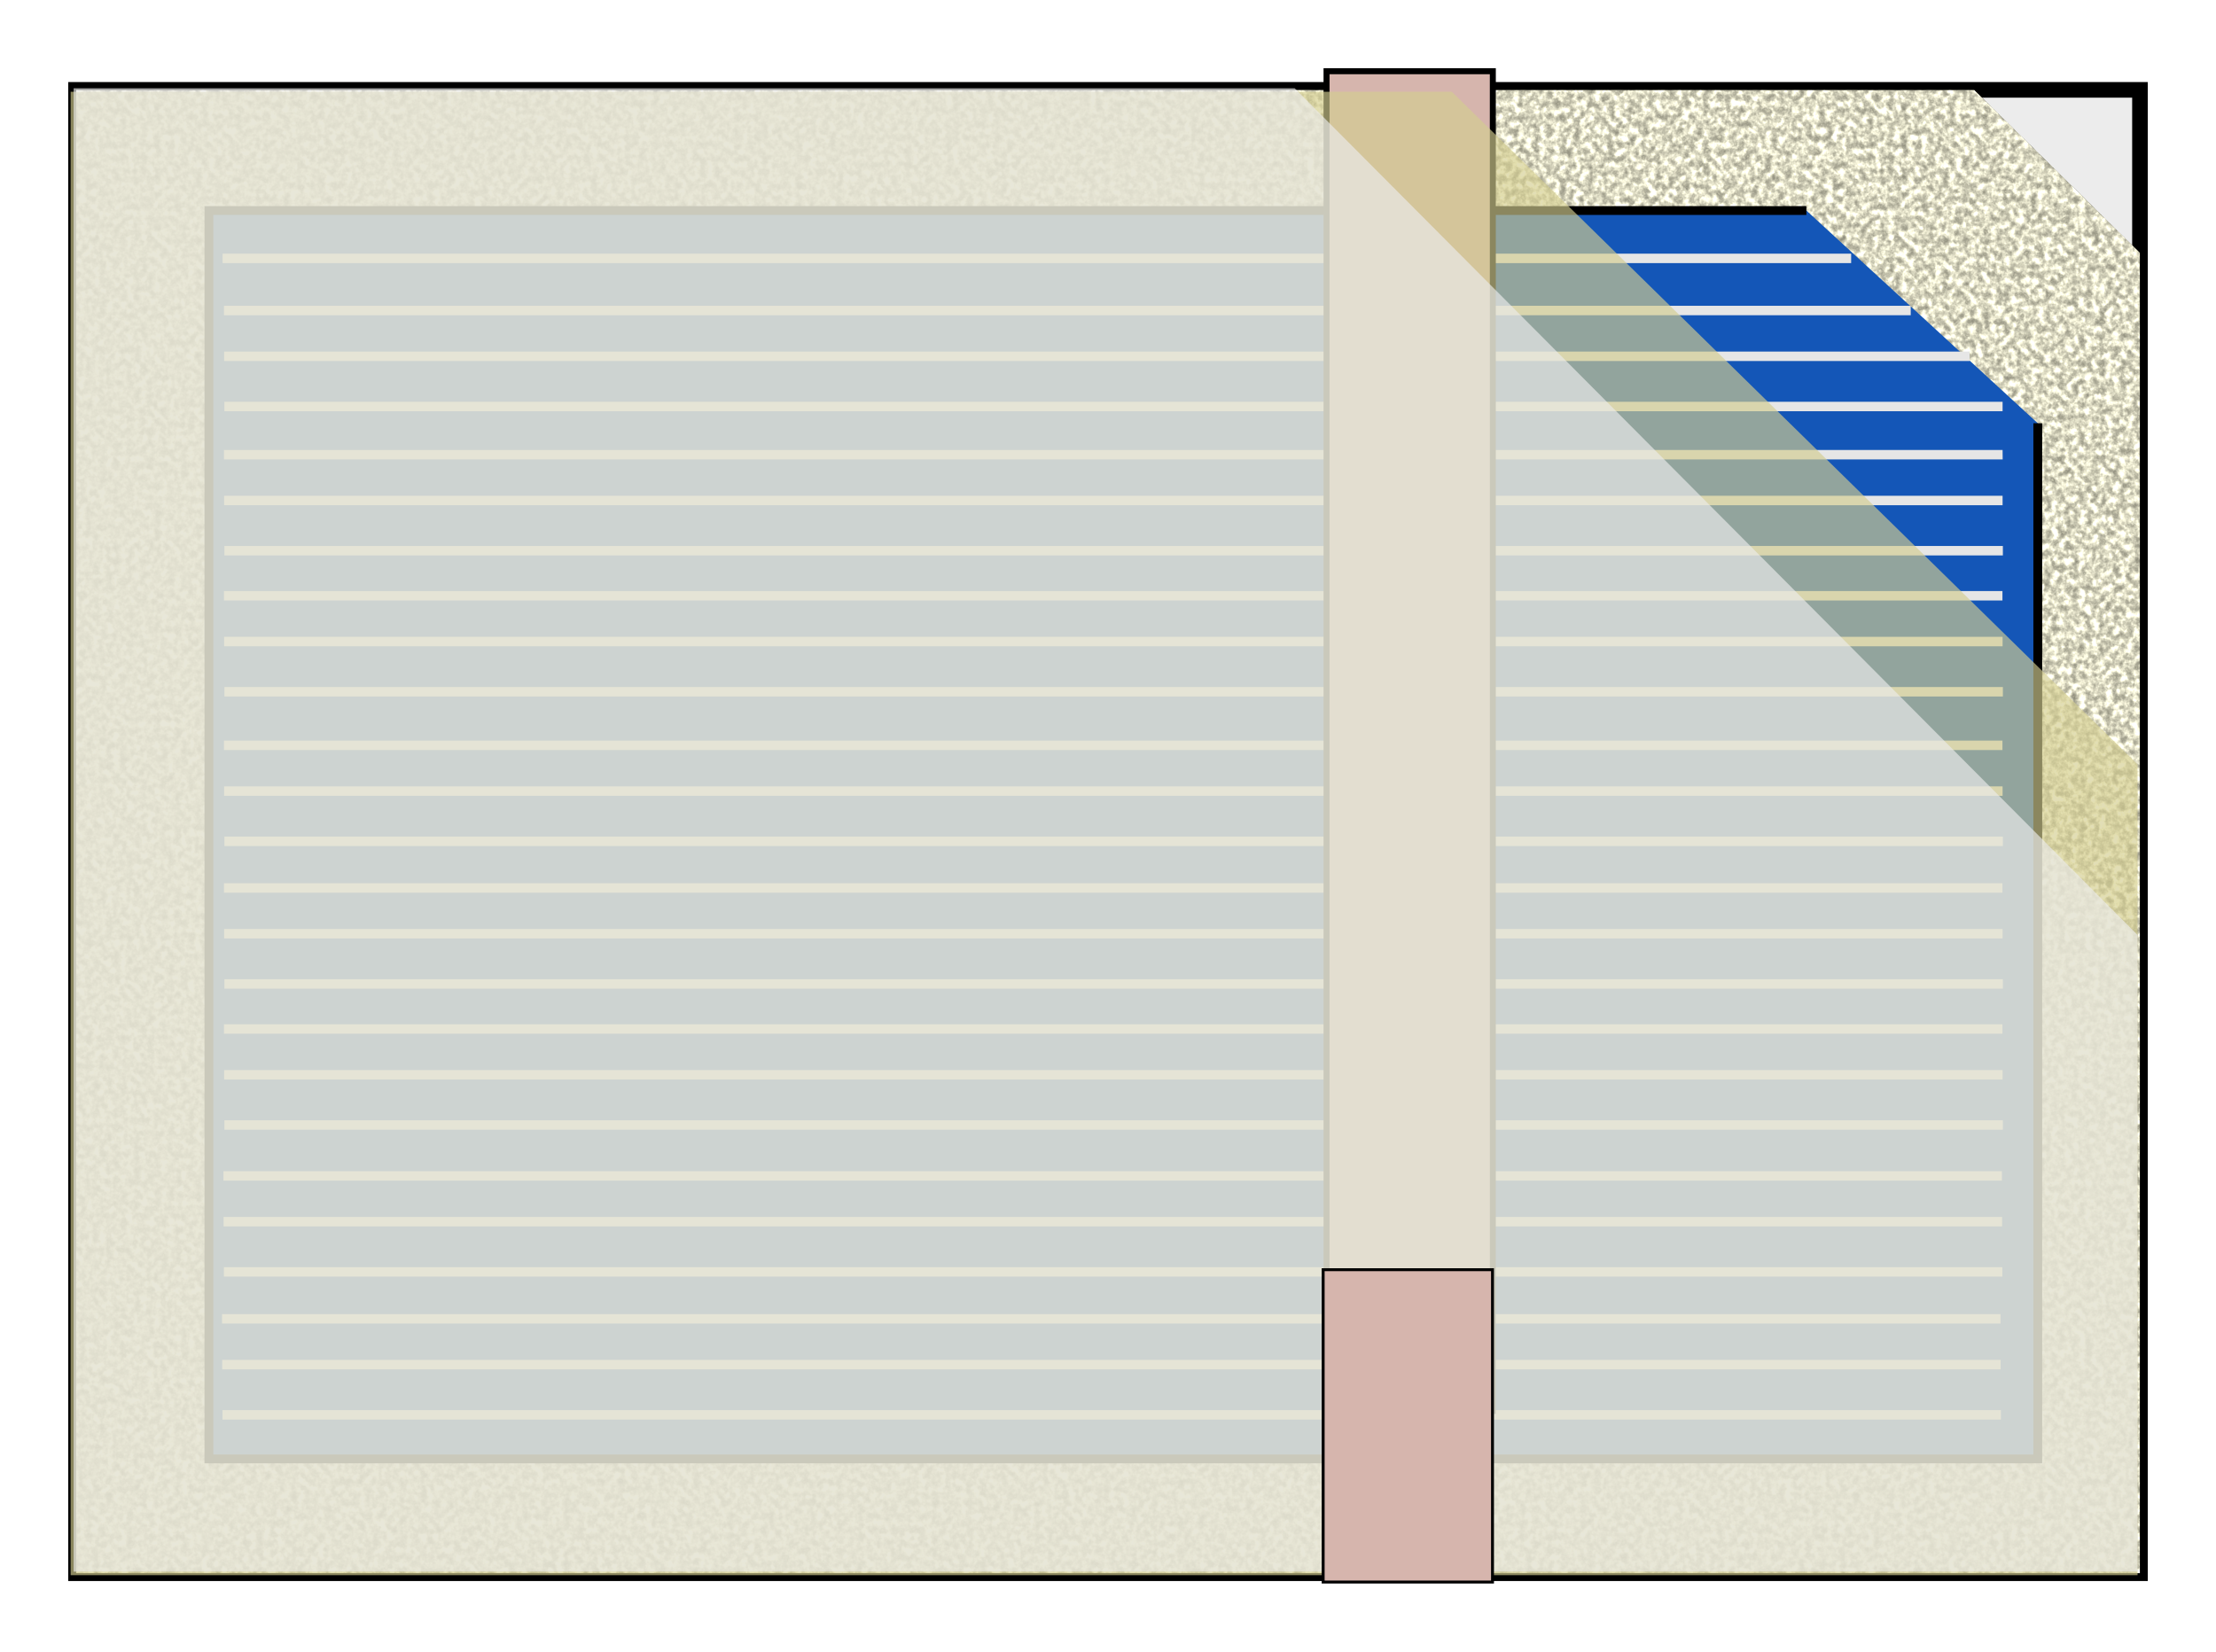
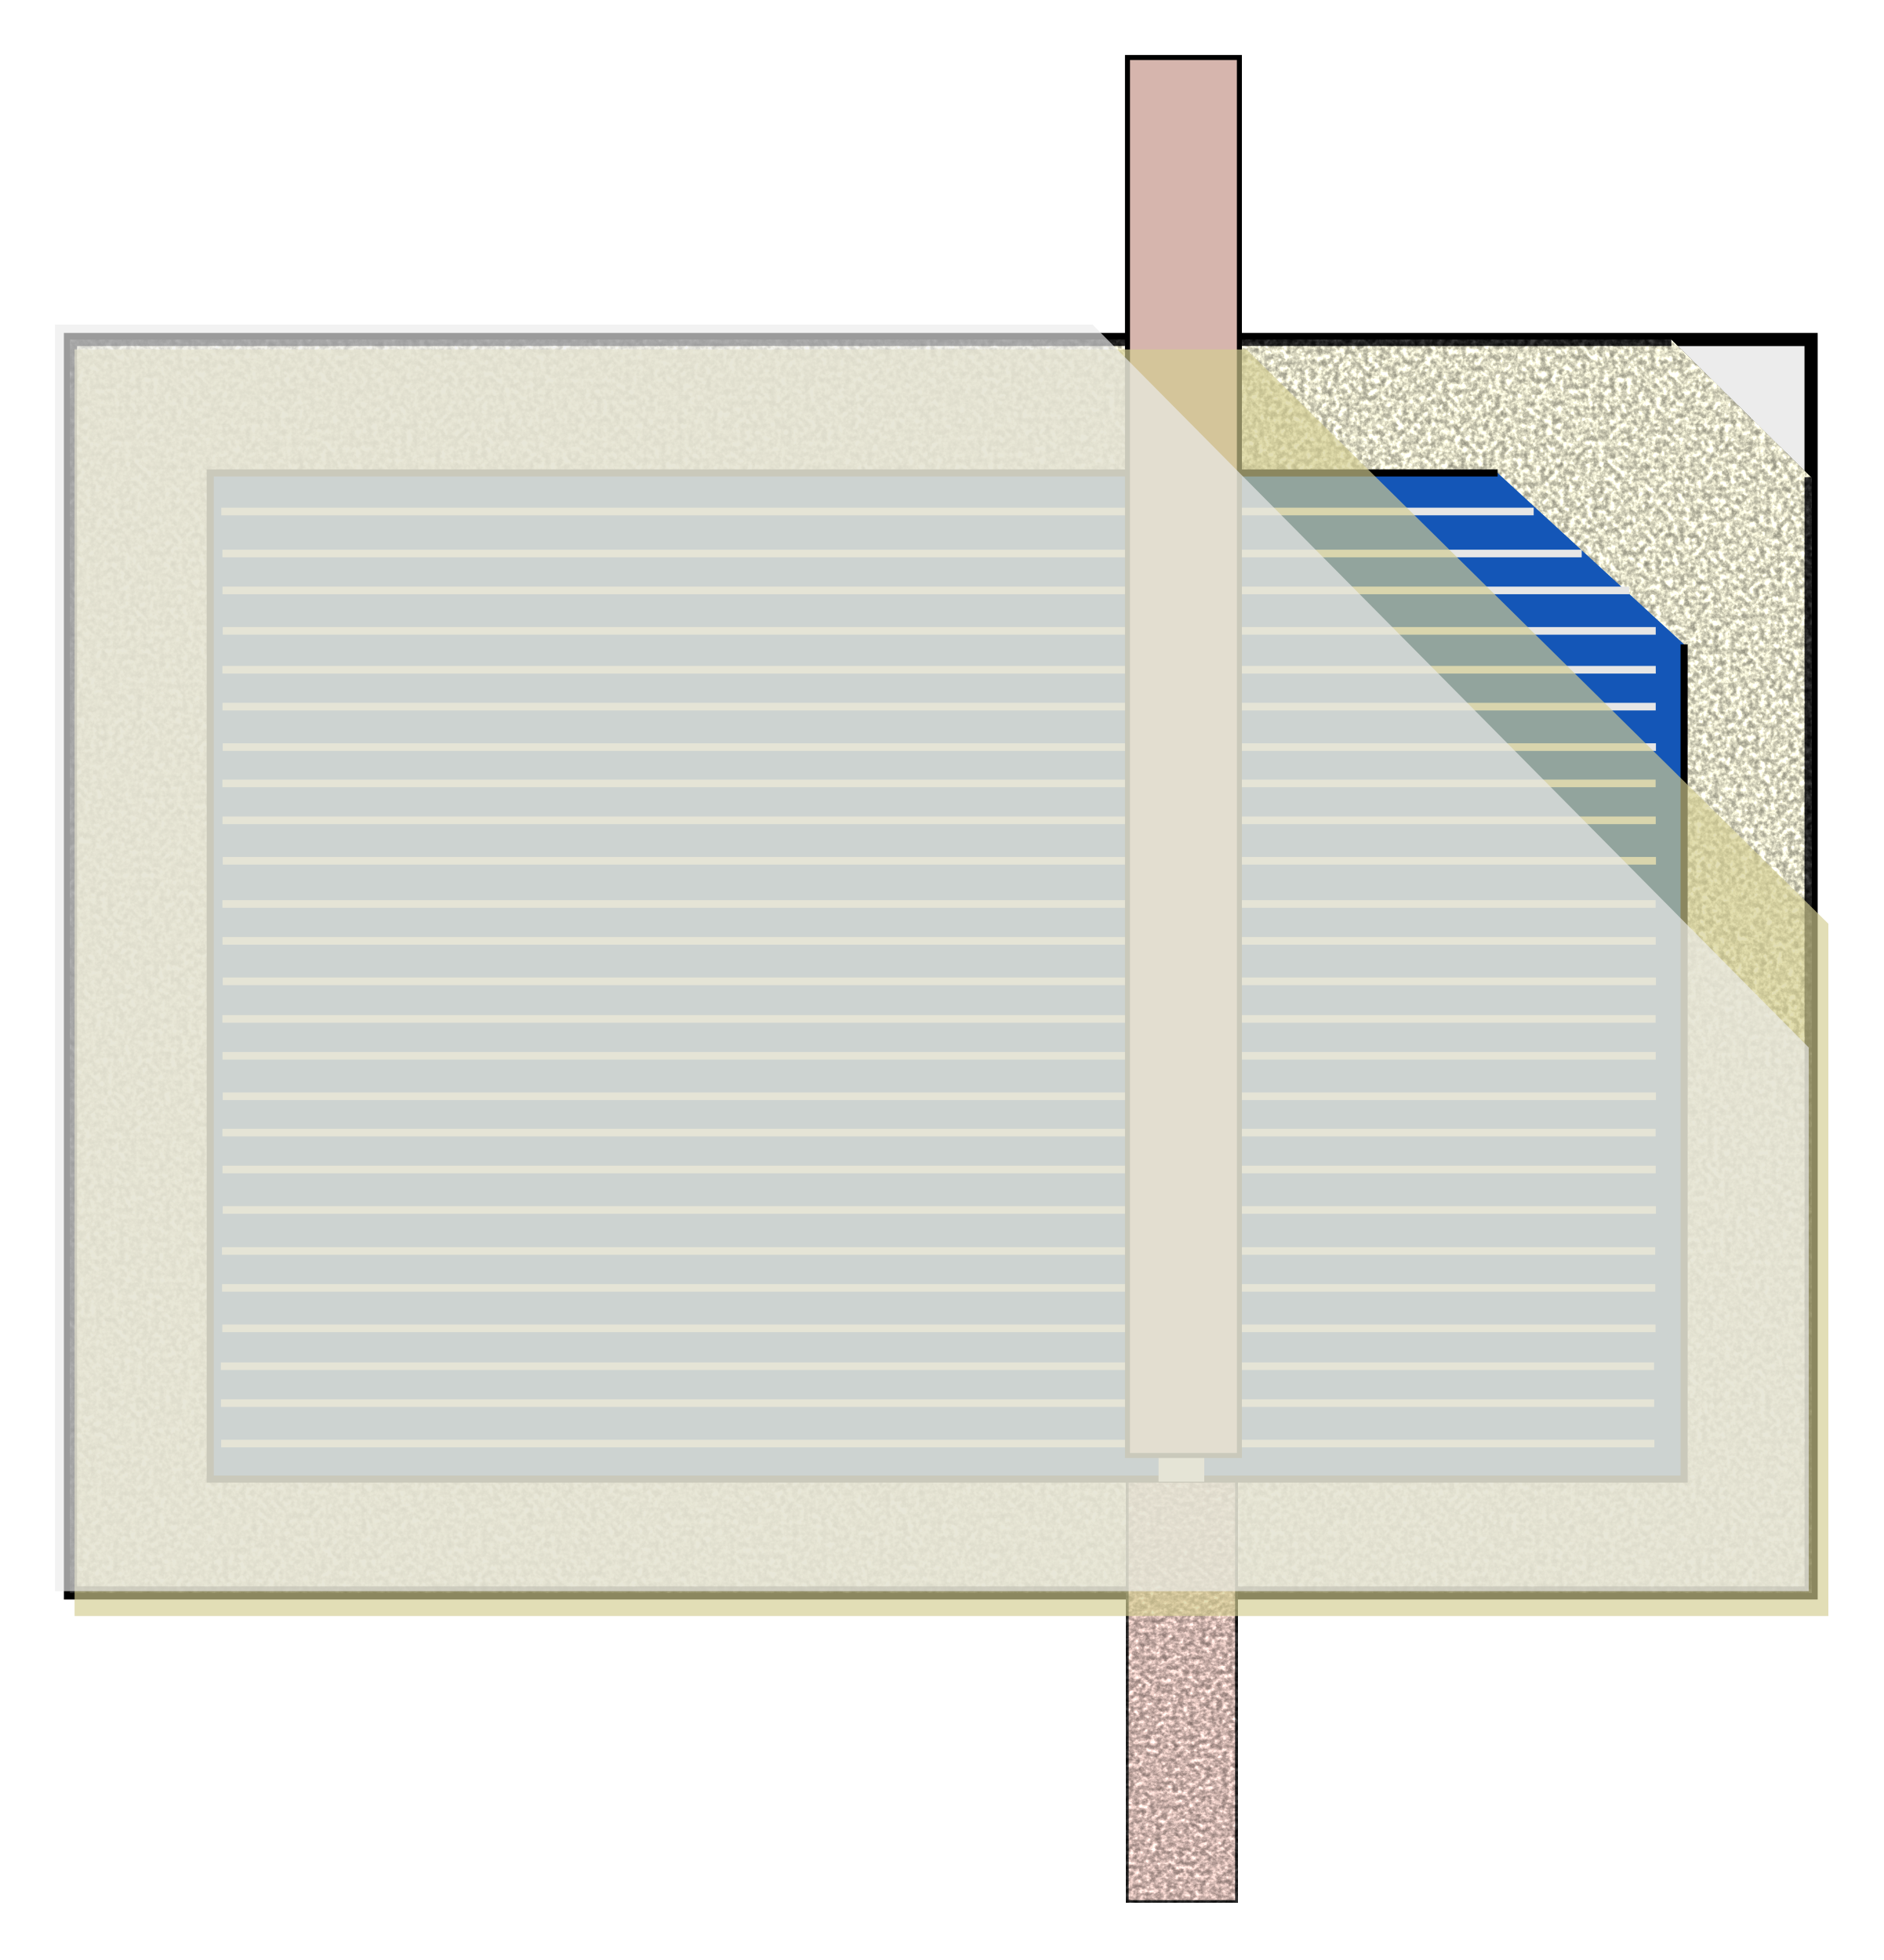
- <svg xmlns="http://www.w3.org/2000/svg" width="324.724" height="242.075" id="svg5270" version="1.1">
+ <svg xmlns="http://www.w3.org/2000/svg" width="342.459" height="356.404" id="svg5270" version="1.1">
  <defs id="defs5272">
    <filter id="filter6742" height="1" width="1" y="0" x="0" color-interpolation-filters="sRGB">
      <feTurbulence id="feTurbulence6744" type="fractalNoise" numOctaves="3" baseFrequency="1" seed="0" result="result0" />
      <feColorMatrix id="feColorMatrix6746" result="result4" values="0" type="saturate" />
      <feComposite id="feComposite6748" in2="result4" in="SourceGraphic" operator="arithmetic" k1="1.25" k2="0.5" k3="0.5" result="result2" k4="0" />
      <feBlend id="feBlend6750" in2="SourceGraphic" result="result5" mode="normal" in="result2" />
      <feComposite id="feComposite6752" in2="SourceGraphic" in="result5" operator="in" result="result3" />
    </filter>
    <filter id="filter6759" height="1" width="1" y="0" x="0" color-interpolation-filters="sRGB">
      <feTurbulence id="feTurbulence6761" type="fractalNoise" numOctaves="3" baseFrequency="1" seed="0" result="result0" />
      <feColorMatrix id="feColorMatrix6763" result="result4" values="0" type="saturate" />
      <feComposite id="feComposite6765" in2="result4" in="SourceGraphic" operator="arithmetic" k1="1.25" k2="0.5" k3="0.5" result="result2" k4="0" />
      <feBlend id="feBlend6767" in2="SourceGraphic" result="result5" mode="normal" in="result2" />
      <feComposite id="feComposite6769" in2="SourceGraphic" in="result5" operator="in" result="result3" />
    </filter>
    <filter id="filter6794" height="1" width="1" y="0" x="0" color-interpolation-filters="sRGB">
      <feTurbulence id="feTurbulence6796" type="fractalNoise" numOctaves="3" baseFrequency="1" seed="0" result="result0" />
      <feColorMatrix id="feColorMatrix6798" result="result4" values="0" type="saturate" />
      <feComposite id="feComposite6800" in2="result4" in="SourceGraphic" operator="arithmetic" k1="1.25" k2="0.5" k3="0.5" result="result2" k4="0" />
      <feBlend id="feBlend6802" in2="SourceGraphic" result="result5" mode="normal" in="result2" />
      <feComposite id="feComposite6804" in2="SourceGraphic" in="result5" operator="in" result="result3" />
    </filter>
    <filter color-interpolation-filters="sRGB" x="0" y="0" width="1" height="1" id="filter11593">
      <feTurbulence result="result0" seed="0" baseFrequency="1" numOctaves="3" type="fractalNoise" id="feTurbulence11595" />
      <feColorMatrix type="saturate" values="0" result="result4" id="feColorMatrix11597" />
      <feComposite k4="0" result="result2" k3="0.5" k2="0.5" k1="1.25" operator="arithmetic" in="SourceGraphic" in2="result4" id="feComposite11599" />
      <feBlend in="result2" mode="normal" result="result5" in2="SourceGraphic" id="feBlend11601" />
      <feComposite result="result3" operator="in" in="result5" in2="SourceGraphic" id="feComposite11603" />
    </filter>
    <filter color-interpolation-filters="sRGB" x="0" y="0" width="1" height="1" id="filter11546">
      <feTurbulence result="result0" seed="0" baseFrequency="1" numOctaves="3" type="fractalNoise" id="feTurbulence11548" />
      <feColorMatrix type="saturate" values="0" result="result4" id="feColorMatrix11550" />
      <feComposite k4="0" result="result2" k3="0.5" k2="0.5" k1="1.25" operator="arithmetic" in="SourceGraphic" in2="result4" id="feComposite11552" />
      <feBlend in="result2" mode="normal" result="result5" in2="SourceGraphic" id="feBlend11554" />
      <feComposite result="result3" operator="in" in="result5" in2="SourceGraphic" id="feComposite11556" />
    </filter>
    <filter id="filter5088" color-interpolation-filters="sRGB" height="1" width="1" y="0" x="0">
      <feBlend blend="normal" id="feBlend5090" in2="SourceGraphic" result="fbSourceGraphic" mode="normal" />
      <feColorMatrix result="fbSourceGraphicAlpha" in="fbSourceGraphic" values="0 0 0 -1 0 0 0 0 -1 0 0 0 0 -1 0 0 0 0 1 0" id="feColorMatrix5238" />
      <feGaussianBlur id="feGaussianBlur5240" result="result0" in="fbSourceGraphic" stdDeviation="0.5" />
      <feTurbulence id="feTurbulence5242" baseFrequency="0.2" seed="300" numOctaves="10" result="result1" type="fractalNoise" />
      <feGaussianBlur id="feGaussianBlur5244" stdDeviation="0.5" result="result8" />
      <feDisplacementMap id="feDisplacementMap5246" in2="result8" result="result7" scale="5" in="result0" xChannelSelector="R" yChannelSelector="A" />
      <feComposite id="feComposite5248" in2="result1" result="result2" operator="in" in="result7" />
      <feComposite id="feComposite5250" in2="result2" k3="3" in="result0" operator="arithmetic" result="result9" k1="0" k2="0" k4="0" />
      <feBlend id="feBlend5252" in2="result2" result="fbSourceGraphic" mode="multiply" />
      <feColorMatrix id="feColorMatrix5254" values="1 0 0 -1 0 1 0 1 -1 0 1 0 0 -1 0 -1.8 -0.5 0 5.7 -3.5 " in="fbSourceGraphic" result="fbSourceGraphicAlpha" />
      <feGaussianBlur id="feGaussianBlur5256" stdDeviation="0.5" in="fbSourceGraphicAlpha" result="result0" />
      <feSpecularLighting id="feSpecularLighting5258" result="result6" surfaceScale="5" specularExponent="3">
        <feDistantLight id="feDistantLight5260" azimuth="225" elevation="10" />
      </feSpecularLighting>
      <feComposite id="feComposite5262" in2="fbSourceGraphicAlpha" in="result6" result="result2" operator="in" />
      <feComposite id="feComposite5264" in2="result2" in="fbSourceGraphic" result="fbSourceGraphic" operator="arithmetic" k2="1" k3="0.7" k1="0" k4="0" />
      <feColorMatrix result="fbSourceGraphicAlpha" in="fbSourceGraphic" values="0 0 0 -1 0 0 0 0 -1 0 0 0 0 -1 0 0 0 0 1 0" id="feColorMatrix5298" />
      <feTurbulence id="feTurbulence5300" type="fractalNoise" numOctaves="3" baseFrequency="1" seed="0" result="result0" />
      <feColorMatrix id="feColorMatrix5302" result="result4" values="0" type="saturate" />
      <feComposite id="feComposite5304" in2="result4" in="fbSourceGraphic" operator="arithmetic" k1="1.25" k2="0.5" k3="0.5" result="result2" k4="0" />
      <feBlend id="feBlend5306" in2="fbSourceGraphic" result="result5" mode="normal" in="result2" />
      <feComposite id="feComposite5308" in2="fbSourceGraphic" in="result5" operator="in" result="result3" />
    </filter>
    <filter id="filter5286" height="1" width="1" y="0" x="0" color-interpolation-filters="sRGB">
      <feTurbulence id="feTurbulence5288" type="fractalNoise" numOctaves="3" baseFrequency="1" seed="0" result="result0" />
      <feColorMatrix id="feColorMatrix5290" result="result4" values="0" type="saturate" />
      <feComposite id="feComposite5292" in2="result4" in="SourceGraphic" operator="arithmetic" k1="1.25" k2="0.5" k3="0.5" result="result2" k4="0" />
      <feBlend id="feBlend5294" in2="SourceGraphic" result="result5" mode="normal" in="result2" />
      <feComposite id="feComposite5296" in2="SourceGraphic" in="result5" operator="in" result="result3" />
    </filter>
    <filter id="filter5310" height="1" width="1" y="0" x="0" color-interpolation-filters="sRGB">
      <feTurbulence id="feTurbulence5312" type="fractalNoise" numOctaves="3" baseFrequency="1" seed="0" result="result0" />
      <feColorMatrix id="feColorMatrix5314" result="result4" values="0" type="saturate" />
      <feComposite id="feComposite5316" in2="result4" in="SourceGraphic" operator="arithmetic" k1="1.25" k2="0.5" k3="0.5" result="result2" k4="0" />
      <feBlend id="feBlend5318" in2="SourceGraphic" result="result5" mode="normal" in="result2" />
      <feComposite id="feComposite5320" in2="SourceGraphic" in="result5" operator="in" result="result3" />
    </filter>
    <filter id="filter5310-8" height="1" width="1" y="0" x="0" color-interpolation-filters="sRGB">
      <feTurbulence id="feTurbulence5312-8" type="fractalNoise" numOctaves="3" baseFrequency="1" seed="0" result="result0" />
      <feColorMatrix id="feColorMatrix5314-1" result="result4" values="0" type="saturate" />
      <feComposite k4="0" id="feComposite5316-0" in2="result4" in="SourceGraphic" operator="arithmetic" k1="1.25" k2="0.5" k3="0.5" result="result2" />
      <feBlend id="feBlend5318-9" in2="SourceGraphic" result="result5" mode="normal" in="result2" />
      <feComposite id="feComposite5320-3" in2="SourceGraphic" in="result5" operator="in" result="result3" />
    </filter>
    <filter color-interpolation-filters="sRGB" x="0" y="0" width="1" height="1" id="filter6111">
      <feTurbulence result="result0" seed="0" baseFrequency="1" numOctaves="3" type="fractalNoise" id="feTurbulence6113" />
      <feColorMatrix type="saturate" values="0" result="result4" id="feColorMatrix6115" />
      <feComposite k4="0" result="result2" k3="0.5" k2="0.5" k1="1.25" operator="arithmetic" in="SourceGraphic" in2="result4" id="feComposite6117" />
      <feBlend in="result2" mode="normal" result="result5" in2="SourceGraphic" id="feBlend6119" />
      <feComposite result="result3" operator="in" in="result5" in2="SourceGraphic" id="feComposite6121" />
    </filter>
    <filter color-interpolation-filters="sRGB" x="0" y="0" width="1" height="1" id="filter6099">
      <feTurbulence result="result0" seed="0" baseFrequency="1" numOctaves="3" type="fractalNoise" id="feTurbulence6101" />
      <feColorMatrix type="saturate" values="0" result="result4" id="feColorMatrix6103" />
      <feComposite k4="0" result="result2" k3="0.5" k2="0.5" k1="1.25" operator="arithmetic" in="SourceGraphic" in2="result4" id="feComposite6105" />
      <feBlend in="result2" mode="normal" result="result5" in2="SourceGraphic" id="feBlend6107" />
      <feComposite result="result3" operator="in" in="result5" in2="SourceGraphic" id="feComposite6109" />
    </filter>
    <filter color-interpolation-filters="sRGB" x="0" y="0" width="1" height="1" id="filter6087">
      <feTurbulence result="result0" seed="0" baseFrequency="1" numOctaves="3" type="fractalNoise" id="feTurbulence6089" />
      <feColorMatrix type="saturate" values="0" result="result4" id="feColorMatrix6091" />
      <feComposite k4="0" result="result2" k3="0.5" k2="0.5" k1="1.25" operator="arithmetic" in="SourceGraphic" in2="result4" id="feComposite6093" />
      <feBlend in="result2" mode="normal" result="result5" in2="SourceGraphic" id="feBlend6095" />
      <feComposite result="result3" operator="in" in="result5" in2="SourceGraphic" id="feComposite6097" />
    </filter>
+     <filter color-interpolation-filters="sRGB" x="0" y="0" width="1" height="1" id="filter11593-8">
+       <feTurbulence result="result0" seed="0" baseFrequency="1" numOctaves="3" type="fractalNoise" id="feTurbulence11595-2" />
+       <feColorMatrix type="saturate" values="0" result="result4" id="feColorMatrix11597-2" />
+       <feComposite k4="0" result="result2" k3="0.5" k2="0.5" k1="1.25" operator="arithmetic" in="SourceGraphic" in2="result4" id="feComposite11599-1" />
+       <feBlend in="result2" mode="normal" result="result5" in2="SourceGraphic" id="feBlend11601-1" />
+       <feComposite result="result3" operator="in" in="result5" in2="SourceGraphic" id="feComposite11603-5" />
+     </filter>
+     <filter color-interpolation-filters="sRGB" x="0" y="0" width="1" height="1" id="filter11546-6">
+       <feTurbulence result="result0" seed="0" baseFrequency="1" numOctaves="3" type="fractalNoise" id="feTurbulence11548-9" />
+       <feColorMatrix type="saturate" values="0" result="result4" id="feColorMatrix11550-3" />
+       <feComposite k4="0" result="result2" k3="0.5" k2="0.5" k1="1.25" operator="arithmetic" in="SourceGraphic" in2="result4" id="feComposite11552-3" />
+       <feBlend in="result2" mode="normal" result="result5" in2="SourceGraphic" id="feBlend11554-3" />
+       <feComposite result="result3" operator="in" in="result5" in2="SourceGraphic" id="feComposite11556-4" />
+     </filter>
+     <filter id="filter7581" height="1" width="1" y="0" x="0" color-interpolation-filters="sRGB">
+       <feTurbulence id="feTurbulence7583" type="fractalNoise" numOctaves="3" baseFrequency="1" seed="0" result="result0" />
+       <feColorMatrix id="feColorMatrix7585" result="result4" values="0" type="saturate" />
+       <feComposite id="feComposite7587" in2="result4" in="SourceGraphic" operator="arithmetic" k1="1.25" k2="0.5" k3="0.5" result="result2" k4="0" />
+       <feBlend id="feBlend7589" in2="SourceGraphic" result="result5" mode="normal" in="result2" />
+       <feComposite id="feComposite7591" in2="SourceGraphic" in="result5" operator="in" result="result3" />
+     </filter>
+     <filter id="filter11593-7" height="1" width="1" y="0" x="0" color-interpolation-filters="sRGB">
+       <feTurbulence id="feTurbulence11595-0" type="fractalNoise" numOctaves="3" baseFrequency="1" seed="0" result="result0" />
+       <feColorMatrix id="feColorMatrix11597-1" result="result4" values="0" type="saturate" />
+       <feComposite id="feComposite11599-8" in2="result4" in="SourceGraphic" operator="arithmetic" k1="1.25" k2="0.5" k3="0.5" result="result2" k4="0" />
+       <feBlend id="feBlend11601-6" in2="SourceGraphic" result="result5" mode="normal" in="result2" />
+       <feComposite id="feComposite11603-51" in2="SourceGraphic" in="result5" operator="in" result="result3" />
+     </filter>
  </defs>
-   <g id="layer1" transform="translate(-513.0671,-397.0505)">
+   <g id="layer1" transform="translate(-467.4957,-568.7289)">
    <flowRoot xml:space="preserve" id="flowRoot3019-9" style="font-size:40px;font-style:normal;font-weight:normal;line-height:125%;letter-spacing:0px;word-spacing:0px;fill:#000000;fill-opacity:1;stroke:none;font-family:Sans" transform="translate(222.6154,184.2797)">
      <flowRegion id="flowRegion3021-2">
        <rect id="rect3023-0" width="124.249" height="44.447" x="145.462" y="231.108" />
      </flowRegion>
      <flowPara id="flowPara3025-6">Poly</flowPara>
    </flowRoot>
    <text xml:space="preserve" style="font-size:40px;font-style:normal;font-weight:normal;line-height:125%;letter-spacing:0px;word-spacing:0px;fill:#000000;fill-opacity:1;stroke:none;font-family:Sans" x="372.118" y="414.378" id="text3031-4">
      <tspan id="tspan3033-4" x="372.118" y="414.378" />
    </text>
    <flowRoot xml:space="preserve" id="flowRoot5266" style="font-size:40px;font-style:normal;font-weight:normal;line-height:125%;letter-spacing:0px;word-spacing:0px;fill:#000000;fill-opacity:1;stroke:none;font-family:Sans" transform="translate(231.7226,237.7385)">
      <flowRegion id="flowRegion5268">
        <rect id="rect5270" width="162.857" height="57.143" x="158.571" y="132.362" />
      </flowRegion>
      <flowPara id="flowPara5272" />
    </flowRoot>
    <flowRoot xml:space="preserve" id="flowRoot3019-1" style="font-size:40px;font-style:normal;font-weight:normal;line-height:125%;letter-spacing:0px;word-spacing:0px;fill:#000000;fill-opacity:1;stroke:none;font-family:Sans" transform="translate(400.193,233.8004)">
      <flowRegion id="flowRegion3021-7">
        <rect id="rect3023-1" width="124.249" height="44.447" x="145.462" y="231.108" />
      </flowRegion>
      <flowPara id="flowPara3025-3">Poly</flowPara>
    </flowRoot>
    <text xml:space="preserve" style="font-size:40px;font-style:normal;font-weight:normal;line-height:125%;letter-spacing:0px;word-spacing:0px;fill:#000000;fill-opacity:1;stroke:none;font-family:Sans" x="549.696" y="463.898" id="text3031-1">
      <tspan id="tspan3033-1" x="549.696" y="463.898" />
    </text>
-     <rect style="fill:#ececec;fill-opacity:1;stroke:#000000;stroke-width:2.285;stroke-miterlimit:4;stroke-opacity:1;stroke-dasharray:none" id="rect2985" width="302.439" height="217.4" x="-826.649" y="-627.619" transform="scale(-1,-1)" />
-     <path transform="matrix(0,1,-1,0,-42.44115,-38.286)" style="fill:#eae7ca;fill-opacity:1;stroke:#000000;stroke-width:0;stroke-miterlimit:4.1;stroke-opacity:1;stroke-dasharray:none;filter:url(#filter11593)" d="m 472.367,-869.09 193.537,0 0,302.439 -217.4,0 0,-278.157" id="rect2985-6-5-4" />
-     <rect style="fill:#d6b5ad;fill-opacity:1;stroke:#000000;stroke-width:1;stroke-miterlimit:4;stroke-opacity:1;stroke-dasharray:none;filter:url(#filter11546)" id="rect4041-9-677-3" width="24.244" height="256.579" x="-776.95" y="-570.433" transform="matrix(-1.005648,0,0,-0.7406912,-50.07441,204.3919)" />
-     <g id="g12675" transform="translate(-32.44115,-28.286)">
-       <g id="layer1-0" transform="matrix(-1,0,0,-1,845.191,1129.549)">
-         <g transform="matrix(0.6463314,0,0,0.6460194,-113.4193,340.2854)" id="layer1-1">
-           <path id="rect4116-4" d="m 177.143,467.318 0,-234.956 414.643,0 0,283.214 -362.179,0" style="fill:#1456b7;fill-opacity:1;stroke:#000000;stroke-width:2;stroke-miterlimit:4;stroke-opacity:1" />
-           <g id="g4087-3">
-             <path id="rect3844-5" d="m 312.143,231.648 12.857,0 0,283.571 -12.857,0 z" style="fill:#e6e6e6;fill-opacity:1;stroke:#000000;stroke-width:0;stroke-miterlimit:4;stroke-opacity:1" />
-             <g id="g4004-4">
-               <path id="rect3846-3" d="m 185.5,241.291 403.214,0 0,2.143 -403.214,0 z" style="fill:#e6e6e6;fill-opacity:1;stroke:#000000;stroke-width:0;stroke-miterlimit:4;stroke-opacity:1" />
-               <path id="rect3846-6-7" d="m 185.564,252.681 403.214,0 0,2.143 -403.214,0 z" style="fill:#e6e6e6;fill-opacity:1;stroke:#000000;stroke-width:0;stroke-miterlimit:4;stroke-opacity:1" />
-               <path id="rect3846-6-4-46" d="m 185.596,263.068 403.214,0 0,2.143 -403.214,0 z" style="fill:#e6e6e6;fill-opacity:1;stroke:#000000;stroke-width:0;stroke-miterlimit:4;stroke-opacity:1" />
-               <path id="rect3846-5-6" d="m 185.178,273.723 403.214,0 0,2.143 -403.214,0 z" style="fill:#e6e6e6;fill-opacity:1;stroke:#000000;stroke-width:0;stroke-miterlimit:4;stroke-opacity:1" />
-               <path id="rect3846-6-49-1" d="m 185.242,285.113 403.214,0 0,2.143 -403.214,0 z" style="fill:#e6e6e6;fill-opacity:1;stroke:#000000;stroke-width:0;stroke-miterlimit:4;stroke-opacity:1" />
-               <path id="rect3846-6-4-4-7" d="m 185.274,295.5 403.214,0 0,2.143 -403.214,0 z" style="fill:#e6e6e6;fill-opacity:1;stroke:#000000;stroke-width:0;stroke-miterlimit:4;stroke-opacity:1" />
-               <path id="rect3846-1-6" d="m 185.059,307.045 403.214,0 0,2.143 -403.214,0 z" style="fill:#e6e6e6;fill-opacity:1;stroke:#000000;stroke-width:0;stroke-miterlimit:4;stroke-opacity:1" />
-               <path id="rect3846-6-2-8" d="m 185.123,318.436 403.214,0 0,2.143 -403.214,0 z" style="fill:#e6e6e6;fill-opacity:1;stroke:#000000;stroke-width:0;stroke-miterlimit:4;stroke-opacity:1" />
-               <path id="rect3846-6-4-5-8" d="m 185.155,328.822 403.214,0 0,2.143 -403.214,0 z" style="fill:#e6e6e6;fill-opacity:1;stroke:#000000;stroke-width:0;stroke-miterlimit:4;stroke-opacity:1" />
-               <path id="rect3846-13-5" d="m 185.059,339.045 403.214,0 0,2.143 -403.214,0 z" style="fill:#e6e6e6;fill-opacity:1;stroke:#000000;stroke-width:0;stroke-miterlimit:4;stroke-opacity:1" />
-               <path id="rect3846-6-9-9" d="m 185.123,350.436 403.214,0 0,2.143 -403.214,0 z" style="fill:#e6e6e6;fill-opacity:1;stroke:#000000;stroke-width:0;stroke-miterlimit:4;stroke-opacity:1" />
-               <path id="rect3846-6-4-54-7" d="m 185.155,360.822 403.214,0 0,2.143 -403.214,0 z" style="fill:#e6e6e6;fill-opacity:1;stroke:#000000;stroke-width:0;stroke-miterlimit:4;stroke-opacity:1" />
-               <path id="rect3846-2-5" d="m 185.059,371.402 403.214,0 0,2.143 -403.214,0 z" style="fill:#e6e6e6;fill-opacity:1;stroke:#000000;stroke-width:0;stroke-miterlimit:4;stroke-opacity:1" />
-               <path id="rect3846-6-20-7" d="m 185.123,382.793 403.214,0 0,2.143 -403.214,0 z" style="fill:#e6e6e6;fill-opacity:1;stroke:#000000;stroke-width:0;stroke-miterlimit:4;stroke-opacity:1" />
-               <path id="rect3846-6-4-6-8" d="m 185.155,393.179 403.214,0 0,2.143 -403.214,0 z" style="fill:#e6e6e6;fill-opacity:1;stroke:#000000;stroke-width:0;stroke-miterlimit:4;stroke-opacity:1" />
-               <path id="rect3846-9-1" d="m 185.059,405.331 403.214,0 0,2.143 -403.214,0 z" style="fill:#e6e6e6;fill-opacity:1;stroke:#000000;stroke-width:0;stroke-miterlimit:4;stroke-opacity:1" />
-               <path id="rect3846-6-0-1" d="m 185.123,416.721 403.214,0 0,2.143 -403.214,0 z" style="fill:#e6e6e6;fill-opacity:1;stroke:#000000;stroke-width:0;stroke-miterlimit:4;stroke-opacity:1" />
-               <path id="rect3846-6-4-59-4" d="m 185.155,427.108 403.214,0 0,2.143 -403.214,0 z" style="fill:#e6e6e6;fill-opacity:1;stroke:#000000;stroke-width:0;stroke-miterlimit:4;stroke-opacity:1" />
-               <path id="rect3846-4-0" d="m 185.059,437.331 403.214,0 0,2.143 -403.214,0 z" style="fill:#e6e6e6;fill-opacity:1;stroke:#000000;stroke-width:0;stroke-miterlimit:4;stroke-opacity:1" />
-               <path id="rect3846-6-1-0" d="m 185.123,448.721 403.214,0 0,2.143 -403.214,0 z" style="fill:#e6e6e6;fill-opacity:1;stroke:#000000;stroke-width:0;stroke-miterlimit:4;stroke-opacity:1" />
-               <path id="rect3846-6-4-50-4" d="m 185.103,459.108 403.266,0 0,2.143 -403.246,0 z" style="fill:#e6e6e6;fill-opacity:1;stroke:#000000;stroke-width:0;stroke-miterlimit:4;stroke-opacity:1" />
-               <path id="rect3846-7-6" d="m 185.124,470.045 403.15,0 0,2.143 -403.15,0 z" style="fill:#e6e6e6;fill-opacity:1;stroke:#000000;stroke-width:0;stroke-miterlimit:4;stroke-opacity:1" />
-               <path id="rect3846-6-27-2" d="m 192.605,481.436 395.733,0 0,2.143 -395.733,0 z" style="fill:#e6e6e6;fill-opacity:1;stroke:#000000;stroke-width:0;stroke-miterlimit:4;stroke-opacity:1" />
-               <path id="rect3846-6-4-60-8" d="m 205.949,491.822 382.421,0 0,2.143 -382.421,0 z" style="fill:#e6e6e6;fill-opacity:1;stroke:#000000;stroke-width:0;stroke-miterlimit:4;stroke-opacity:1" />
-               <path id="rect3846-6-4-60-9-9" d="m 219.457,503.648 369.221,0 0,2.143 -369.221,0 z" style="fill:#e6e6e6;fill-opacity:1;stroke:#000000;stroke-width:0;stroke-miterlimit:4;stroke-opacity:1" />
+     <flowRoot xml:space="preserve" id="flowRoot3019" style="font-size:40px;font-style:normal;font-weight:normal;line-height:125%;letter-spacing:0px;word-spacing:0px;fill:#000000;fill-opacity:1;stroke:none;font-family:Sans" transform="translate(-51.34523,195.6048)">
+       <flowRegion id="flowRegion3021">
+         <rect id="rect3023" width="124.249" height="44.447" x="145.462" y="231.108" />
+       </flowRegion>
+       <flowPara id="flowPara3025">Poly</flowPara>
+     </flowRoot>
+     <text xml:space="preserve" style="font-size:40px;font-style:normal;font-weight:normal;line-height:125%;letter-spacing:0px;word-spacing:0px;fill:#000000;fill-opacity:1;stroke:none;font-family:Sans" x="98.157" y="425.703" id="text3031">
+       <tspan id="tspan3033" x="98.157" y="425.703" />
+     </text>
+     <flowRoot xml:space="preserve" id="flowRoot3019-4" style="font-size:40px;font-style:normal;font-weight:normal;line-height:125%;letter-spacing:0px;word-spacing:0px;fill:#000000;fill-opacity:1;stroke:none;font-family:Sans" transform="translate(-69.41207,68.11676)">
+       <flowRegion id="flowRegion3021-9">
+         <rect id="rect3023-6" width="124.249" height="44.447" x="145.462" y="231.108" />
+       </flowRegion>
+       <flowPara id="flowPara3025-2">Poly</flowPara>
+     </flowRoot>
+     <text xml:space="preserve" style="font-size:40px;font-style:normal;font-weight:normal;line-height:125%;letter-spacing:0px;word-spacing:0px;fill:#000000;fill-opacity:1;stroke:none;font-family:Sans" x="80.091" y="298.215" id="text3031-3">
+       <tspan id="tspan3033-6" x="80.091" y="298.215" />
+     </text>
+     <flowRoot xml:space="preserve" id="flowRoot3019-9-7" style="font-size:40px;font-style:normal;font-weight:normal;line-height:125%;letter-spacing:0px;word-spacing:0px;fill:#000000;fill-opacity:1;stroke:none;font-family:Sans" transform="translate(230.2532,194.9579)">
+       <flowRegion id="flowRegion3021-2-4">
+         <rect id="rect3023-0-5" width="124.249" height="44.447" x="145.462" y="231.108" />
+       </flowRegion>
+       <flowPara id="flowPara3025-6-2">Poly</flowPara>
+     </flowRoot>
+     <text xml:space="preserve" style="font-size:40px;font-style:normal;font-weight:normal;line-height:125%;letter-spacing:0px;word-spacing:0px;fill:#000000;fill-opacity:1;stroke:none;font-family:Sans" x="379.756" y="425.056" id="text3031-4-5">
+       <tspan id="tspan3033-4-9" x="379.756" y="425.056" />
+     </text>
+     <flowRoot xml:space="preserve" id="flowRoot5266-8" style="font-size:40px;font-style:normal;font-weight:normal;line-height:125%;letter-spacing:0px;word-spacing:0px;fill:#000000;fill-opacity:1;stroke:none;font-family:Sans" transform="translate(239.3604,248.4167)">
+       <flowRegion id="flowRegion5268-0">
+         <rect id="rect5270-2" width="162.857" height="57.143" x="158.571" y="132.362" />
+       </flowRegion>
+       <flowPara id="flowPara5272-7" />
+     </flowRoot>
+     <flowRoot xml:space="preserve" id="flowRoot3019-1-7" style="font-size:40px;font-style:normal;font-weight:normal;line-height:125%;letter-spacing:0px;word-spacing:0px;fill:#000000;fill-opacity:1;stroke:none;font-family:Sans" transform="translate(407.8308,244.4786)">
+       <flowRegion id="flowRegion3021-7-6">
+         <rect id="rect3023-1-6" width="124.249" height="44.447" x="145.462" y="231.108" />
+       </flowRegion>
+       <flowPara id="flowPara3025-3-2">Poly</flowPara>
+     </flowRoot>
+     <text xml:space="preserve" style="font-size:40px;font-style:normal;font-weight:normal;line-height:125%;letter-spacing:0px;word-spacing:0px;fill:#000000;fill-opacity:1;stroke:none;font-family:Sans" x="557.333" y="474.577" id="text3031-1-9">
+       <tspan id="tspan3033-1-9" x="557.333" y="474.577" />
+     </text>
+     <flowRoot xml:space="preserve" id="flowRoot3019-3" style="font-size:40px;font-style:normal;font-weight:normal;line-height:125%;letter-spacing:0px;word-spacing:0px;fill:#000000;fill-opacity:1;stroke:none;font-family:Sans" transform="translate(-43.70742,206.2831)">
+       <flowRegion id="flowRegion3021-4">
+         <rect id="rect3023-08" width="124.249" height="44.447" x="145.462" y="231.108" />
+       </flowRegion>
+       <flowPara id="flowPara3025-9">Poly</flowPara>
+     </flowRoot>
+     <text xml:space="preserve" style="font-size:40px;font-style:normal;font-weight:normal;line-height:125%;letter-spacing:0px;word-spacing:0px;fill:#000000;fill-opacity:1;stroke:none;font-family:Sans" x="105.795" y="436.381" id="text3031-2">
+       <tspan id="tspan3033-16" x="105.795" y="436.381" />
+     </text>
+     <flowRoot xml:space="preserve" id="flowRoot3019-4-0" style="font-size:40px;font-style:normal;font-weight:normal;line-height:125%;letter-spacing:0px;word-spacing:0px;fill:#000000;fill-opacity:1;stroke:none;font-family:Sans" transform="translate(-61.77426,78.795)">
+       <flowRegion id="flowRegion3021-9-0">
+         <rect id="rect3023-6-9" width="124.249" height="44.447" x="145.462" y="231.108" />
+       </flowRegion>
+       <flowPara id="flowPara3025-2-6">Poly</flowPara>
+     </flowRoot>
+     <text xml:space="preserve" style="font-size:40px;font-style:normal;font-weight:normal;line-height:125%;letter-spacing:0px;word-spacing:0px;fill:#000000;fill-opacity:1;stroke:none;font-family:Sans" x="87.728" y="308.893" id="text3031-3-4">
+       <tspan id="tspan3033-6-4" x="87.728" y="308.893" />
+     </text>
+     <rect style="fill:#ececec;fill-opacity:1;stroke:#000000;stroke-width:2.394;stroke-miterlimit:4;stroke-opacity:1;stroke-dasharray:none" id="rect2985-8" width="316.504" height="227.921" x="-796.814" y="-858.384" transform="scale(-1,-1)" />
+     <path transform="matrix(0,1.048399,-1.046506,0,-112.6933,160.2508)" style="fill:#eae7ca;fill-opacity:1;stroke:#000000;stroke-width:2.285;stroke-miterlimit:4.1;stroke-opacity:1;filter:url(#filter11593-7)" d="m 472.367,-869.09 193.537,0 0,302.439 -217.4,0 0,-278.157" id="rect2985-6-5-4-2" />
+     <rect style="fill:#d6b5ad;fill-opacity:1;stroke:#000000;stroke-width:0.989;stroke-miterlimit:4;stroke-opacity:1;stroke-dasharray:none;filter:url(#filter7581)" id="rect4041-9-4-4-0" width="20.271" height="300.192" x="-764.929" y="-718.105" transform="matrix(-1.003807,0,0,-0.8468121,-75.26864,306.5773)" />
+     <g id="g12675-5" transform="translate(-70.39506,198.5338)">
+       <g id="layer1-0-4" transform="matrix(-1,0,0,-1,845.191,1129.549)">
+         <g transform="matrix(0.6463314,0,0,0.6460194,-113.4193,340.2854)" id="layer1-1-1">
+           <path id="rect4116-4-4" d="m 177.143,467.318 0,-234.956 414.643,0 0,283.214 -362.179,0" style="fill:#1456b7;fill-opacity:1;stroke:#000000;stroke-width:2;stroke-miterlimit:4;stroke-opacity:1" />
+           <g id="g4087-3-1">
+             <path id="rect3844-5-1" d="m 312.143,231.648 12.857,0 0,283.571 -12.857,0 z" style="fill:#e6e6e6;fill-opacity:1;stroke:#000000;stroke-width:0;stroke-miterlimit:4;stroke-opacity:1" />
+             <g id="g4004-4-9">
+               <path id="rect3846-3-5" d="m 185.5,241.291 403.214,0 0,2.143 -403.214,0 z" style="fill:#e6e6e6;fill-opacity:1;stroke:#000000;stroke-width:0;stroke-miterlimit:4;stroke-opacity:1" />
+               <path id="rect3846-6-7-1" d="m 185.564,252.681 403.214,0 0,2.143 -403.214,0 z" style="fill:#e6e6e6;fill-opacity:1;stroke:#000000;stroke-width:0;stroke-miterlimit:4;stroke-opacity:1" />
+               <path id="rect3846-6-4-46-2" d="m 185.596,263.068 403.214,0 0,2.143 -403.214,0 z" style="fill:#e6e6e6;fill-opacity:1;stroke:#000000;stroke-width:0;stroke-miterlimit:4;stroke-opacity:1" />
+               <path id="rect3846-5-6-2" d="m 185.178,273.723 403.214,0 0,2.143 -403.214,0 z" style="fill:#e6e6e6;fill-opacity:1;stroke:#000000;stroke-width:0;stroke-miterlimit:4;stroke-opacity:1" />
+               <path id="rect3846-6-49-1-6" d="m 185.242,285.113 403.214,0 0,2.143 -403.214,0 z" style="fill:#e6e6e6;fill-opacity:1;stroke:#000000;stroke-width:0;stroke-miterlimit:4;stroke-opacity:1" />
+               <path id="rect3846-6-4-4-7-2" d="m 185.274,295.5 403.214,0 0,2.143 -403.214,0 z" style="fill:#e6e6e6;fill-opacity:1;stroke:#000000;stroke-width:0;stroke-miterlimit:4;stroke-opacity:1" />
+               <path id="rect3846-1-6-7" d="m 185.059,307.045 403.214,0 0,2.143 -403.214,0 z" style="fill:#e6e6e6;fill-opacity:1;stroke:#000000;stroke-width:0;stroke-miterlimit:4;stroke-opacity:1" />
+               <path id="rect3846-6-2-8-2" d="m 185.123,318.436 403.214,0 0,2.143 -403.214,0 z" style="fill:#e6e6e6;fill-opacity:1;stroke:#000000;stroke-width:0;stroke-miterlimit:4;stroke-opacity:1" />
+               <path id="rect3846-6-4-5-8-3" d="m 185.155,328.822 403.214,0 0,2.143 -403.214,0 z" style="fill:#e6e6e6;fill-opacity:1;stroke:#000000;stroke-width:0;stroke-miterlimit:4;stroke-opacity:1" />
+               <path id="rect3846-13-5-1" d="m 185.059,339.045 403.214,0 0,2.143 -403.214,0 z" style="fill:#e6e6e6;fill-opacity:1;stroke:#000000;stroke-width:0;stroke-miterlimit:4;stroke-opacity:1" />
+               <path id="rect3846-6-9-9-9" d="m 185.123,350.436 403.214,0 0,2.143 -403.214,0 z" style="fill:#e6e6e6;fill-opacity:1;stroke:#000000;stroke-width:0;stroke-miterlimit:4;stroke-opacity:1" />
+               <path id="rect3846-6-4-54-7-5" d="m 185.155,360.822 403.214,0 0,2.143 -403.214,0 z" style="fill:#e6e6e6;fill-opacity:1;stroke:#000000;stroke-width:0;stroke-miterlimit:4;stroke-opacity:1" />
+               <path id="rect3846-2-5-6" d="m 185.059,371.402 403.214,0 0,2.143 -403.214,0 z" style="fill:#e6e6e6;fill-opacity:1;stroke:#000000;stroke-width:0;stroke-miterlimit:4;stroke-opacity:1" />
+               <path id="rect3846-6-20-7-2" d="m 185.123,382.793 403.214,0 0,2.143 -403.214,0 z" style="fill:#e6e6e6;fill-opacity:1;stroke:#000000;stroke-width:0;stroke-miterlimit:4;stroke-opacity:1" />
+               <path id="rect3846-6-4-6-8-2" d="m 185.155,393.179 403.214,0 0,2.143 -403.214,0 z" style="fill:#e6e6e6;fill-opacity:1;stroke:#000000;stroke-width:0;stroke-miterlimit:4;stroke-opacity:1" />
+               <path id="rect3846-9-1-5" d="m 185.059,405.331 403.214,0 0,2.143 -403.214,0 z" style="fill:#e6e6e6;fill-opacity:1;stroke:#000000;stroke-width:0;stroke-miterlimit:4;stroke-opacity:1" />
+               <path id="rect3846-6-0-1-5" d="m 185.123,416.721 403.214,0 0,2.143 -403.214,0 z" style="fill:#e6e6e6;fill-opacity:1;stroke:#000000;stroke-width:0;stroke-miterlimit:4;stroke-opacity:1" />
+               <path id="rect3846-6-4-59-4-6" d="m 185.155,427.108 403.214,0 0,2.143 -403.214,0 z" style="fill:#e6e6e6;fill-opacity:1;stroke:#000000;stroke-width:0;stroke-miterlimit:4;stroke-opacity:1" />
+               <path id="rect3846-4-0-3" d="m 185.059,437.331 403.214,0 0,2.143 -403.214,0 z" style="fill:#e6e6e6;fill-opacity:1;stroke:#000000;stroke-width:0;stroke-miterlimit:4;stroke-opacity:1" />
+               <path id="rect3846-6-1-0-3" d="m 185.123,448.721 403.214,0 0,2.143 -403.214,0 z" style="fill:#e6e6e6;fill-opacity:1;stroke:#000000;stroke-width:0;stroke-miterlimit:4;stroke-opacity:1" />
+               <path id="rect3846-6-4-50-4-3" d="m 185.103,459.108 403.266,0 0,2.143 -403.246,0 z" style="fill:#e6e6e6;fill-opacity:1;stroke:#000000;stroke-width:0;stroke-miterlimit:4;stroke-opacity:1" />
+               <path id="rect3846-7-6-7" d="m 185.124,470.045 403.15,0 0,2.143 -403.15,0 z" style="fill:#e6e6e6;fill-opacity:1;stroke:#000000;stroke-width:0;stroke-miterlimit:4;stroke-opacity:1" />
+               <path id="rect3846-6-27-2-2" d="m 192.605,481.436 395.733,0 0,2.143 -395.733,0 z" style="fill:#e6e6e6;fill-opacity:1;stroke:#000000;stroke-width:0;stroke-miterlimit:4;stroke-opacity:1" />
+               <path id="rect3846-6-4-60-8-5" d="m 205.949,491.822 382.421,0 0,2.143 -382.421,0 z" style="fill:#e6e6e6;fill-opacity:1;stroke:#000000;stroke-width:0;stroke-miterlimit:4;stroke-opacity:1" />
+               <path id="rect3846-6-4-60-9-9-2" d="m 219.457,503.648 369.221,0 0,2.143 -369.221,0 z" style="fill:#e6e6e6;fill-opacity:1;stroke:#000000;stroke-width:0;stroke-miterlimit:4;stroke-opacity:1" />
            </g>
          </g>
        </g>
      </g>
    </g>
-     <rect style="fill:#d6b5ad;fill-opacity:1;stroke:#000000;stroke-width:0.877;stroke-miterlimit:4;stroke-opacity:1;stroke-dasharray:none" id="rect4041-9-677" width="24.367" height="196.345" x="-731.82" y="-603.834" transform="scale(-1,-1)" />
-     <flowRoot xml:space="preserve" id="flowRoot3019" style="font-size:40px;font-style:normal;font-weight:normal;line-height:125%;letter-spacing:0px;word-spacing:0px;fill:#000000;fill-opacity:1;stroke:none;font-family:Sans" transform="translate(-51.34523,195.6048)">
-       <flowRegion id="flowRegion3021">
-         <rect id="rect3023" width="124.249" height="44.447" x="145.462" y="231.108" />
-       </flowRegion>
-       <flowPara id="flowPara3025">Poly</flowPara>
-     </flowRoot>
-     <text xml:space="preserve" style="font-size:40px;font-style:normal;font-weight:normal;line-height:125%;letter-spacing:0px;word-spacing:0px;fill:#000000;fill-opacity:1;stroke:none;font-family:Sans" x="98.157" y="425.703" id="text3031">
-       <tspan id="tspan3033" x="98.157" y="425.703" />
-     </text>
-     <flowRoot xml:space="preserve" id="flowRoot3019-4" style="font-size:40px;font-style:normal;font-weight:normal;line-height:125%;letter-spacing:0px;word-spacing:0px;fill:#000000;fill-opacity:1;stroke:none;font-family:Sans" transform="translate(-69.41207,68.11676)">
-       <flowRegion id="flowRegion3021-9">
-         <rect id="rect3023-6" width="124.249" height="44.447" x="145.462" y="231.108" />
-       </flowRegion>
-       <flowPara id="flowPara3025-2">Poly</flowPara>
-     </flowRoot>
-     <text xml:space="preserve" style="font-size:40px;font-style:normal;font-weight:normal;line-height:125%;letter-spacing:0px;word-spacing:0px;fill:#000000;fill-opacity:1;stroke:none;font-family:Sans" x="80.091" y="298.215" id="text3031-3">
-       <tspan id="tspan3033-6" x="80.091" y="298.215" />
-     </text>
-     <path style="fill:#d3cd91;fill-opacity:0.658;stroke:#000000;stroke-width:0;stroke-miterlimit:4;stroke-opacity:1;stroke-dasharray:none" d="m 826.297,509.076 0,118.831 -302.878,0 0,-217.411 202.385,0" id="rect2985-0" />
-     <path style="fill:#ececec;fill-opacity:0.658;stroke:#000000;stroke-width:0;stroke-miterlimit:4;stroke-opacity:1;stroke-dasharray:none" d="m 826.297,534.076 0,93.315 -302.439,0 0,-217.4 178.933,0" id="rect2985-5" />
-     <rect style="fill:#d6b5ad;fill-opacity:1;stroke:#000000;stroke-width:0.427;stroke-miterlimit:4;stroke-opacity:1;stroke-dasharray:none" id="rect4041-9-677-1" width="24.816" height="45.776" x="-731.772" y="-628.912" transform="scale(-1,-1)" />
+     <rect style="fill:#d6b5ad;fill-opacity:1;stroke:#000000;stroke-width:0.912;stroke-miterlimit:4;stroke-opacity:1;stroke-dasharray:none" id="rect4041-9-4-4" width="20.348" height="254.206" x="-692.859" y="-833.391" transform="scale(-1,-1)" />
+     <path style="fill:#d3cd91;fill-opacity:0.658;stroke:#000000;stroke-width:0;stroke-miterlimit:4;stroke-opacity:1;stroke-dasharray:none" d="m 799.955,736.701 0,125.884 -318.898,0 0,-230.315 213.089,0" id="rect2985-0" />
+     <path style="fill:#ececec;fill-opacity:0.658;stroke:#000000;stroke-width:0;stroke-miterlimit:4;stroke-opacity:1;stroke-dasharray:none" d="m 796.393,759.211 0,98.858 -318.898,0 0,-230.315 188.671,0" id="rect2985-5" />
  </g>
</svg>
